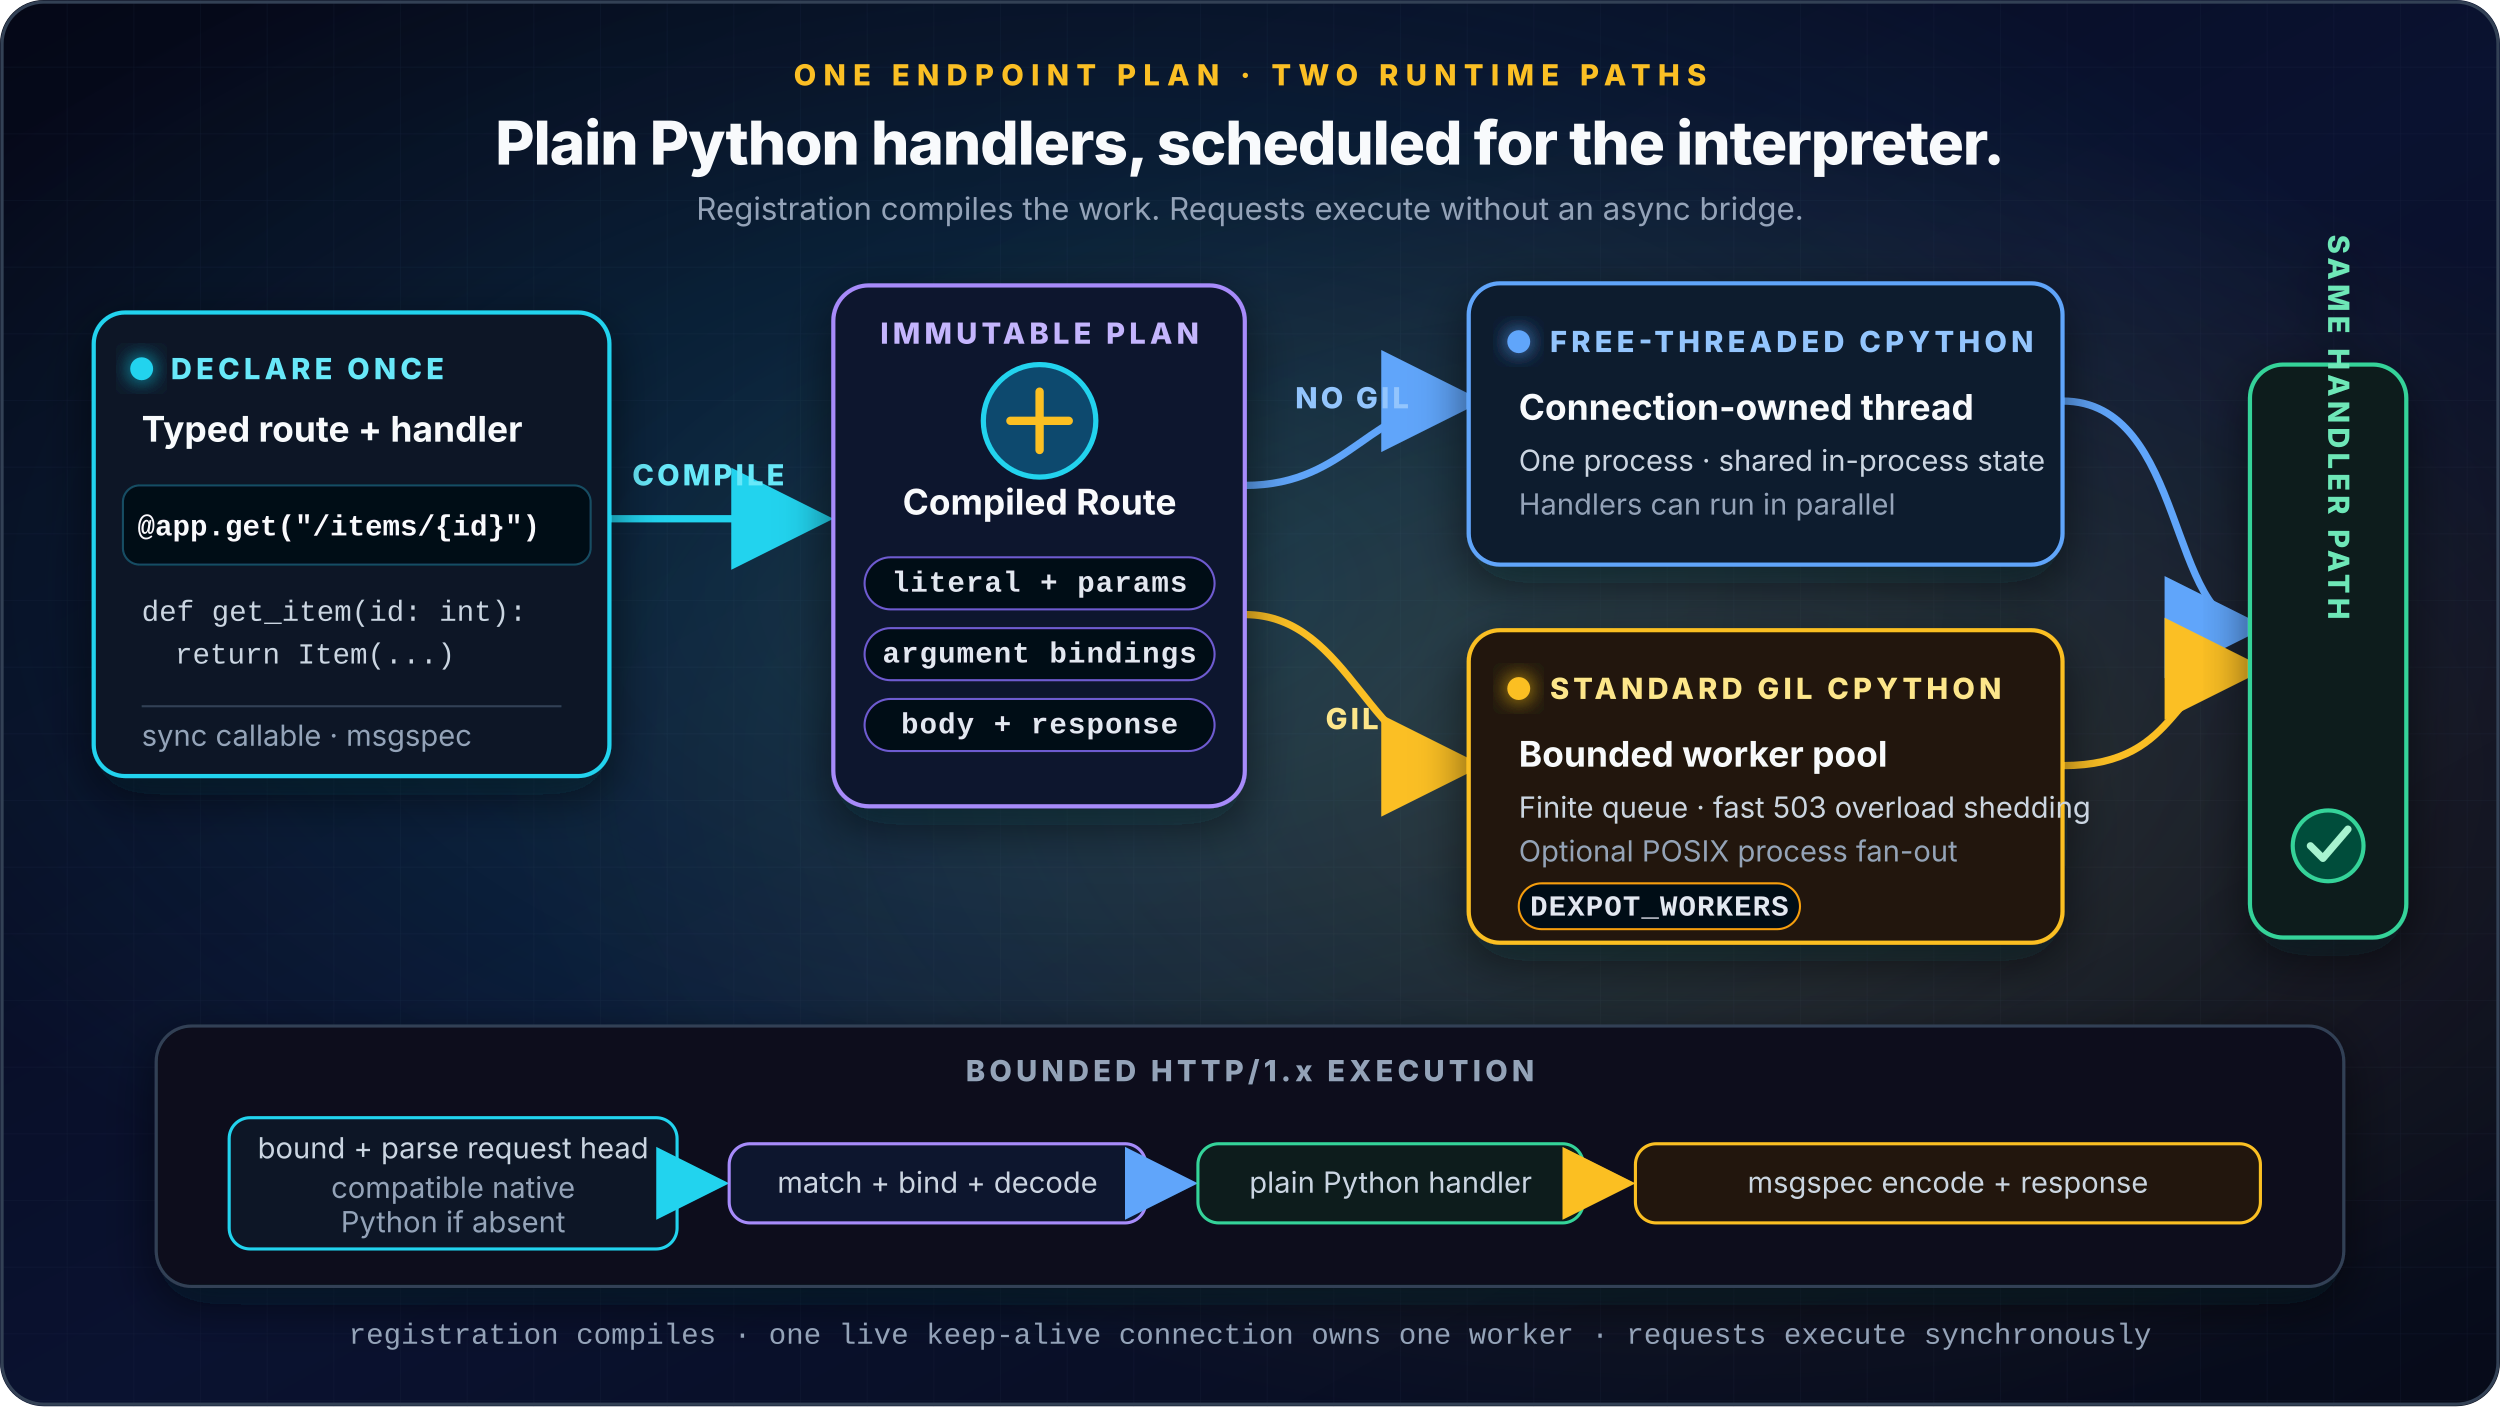
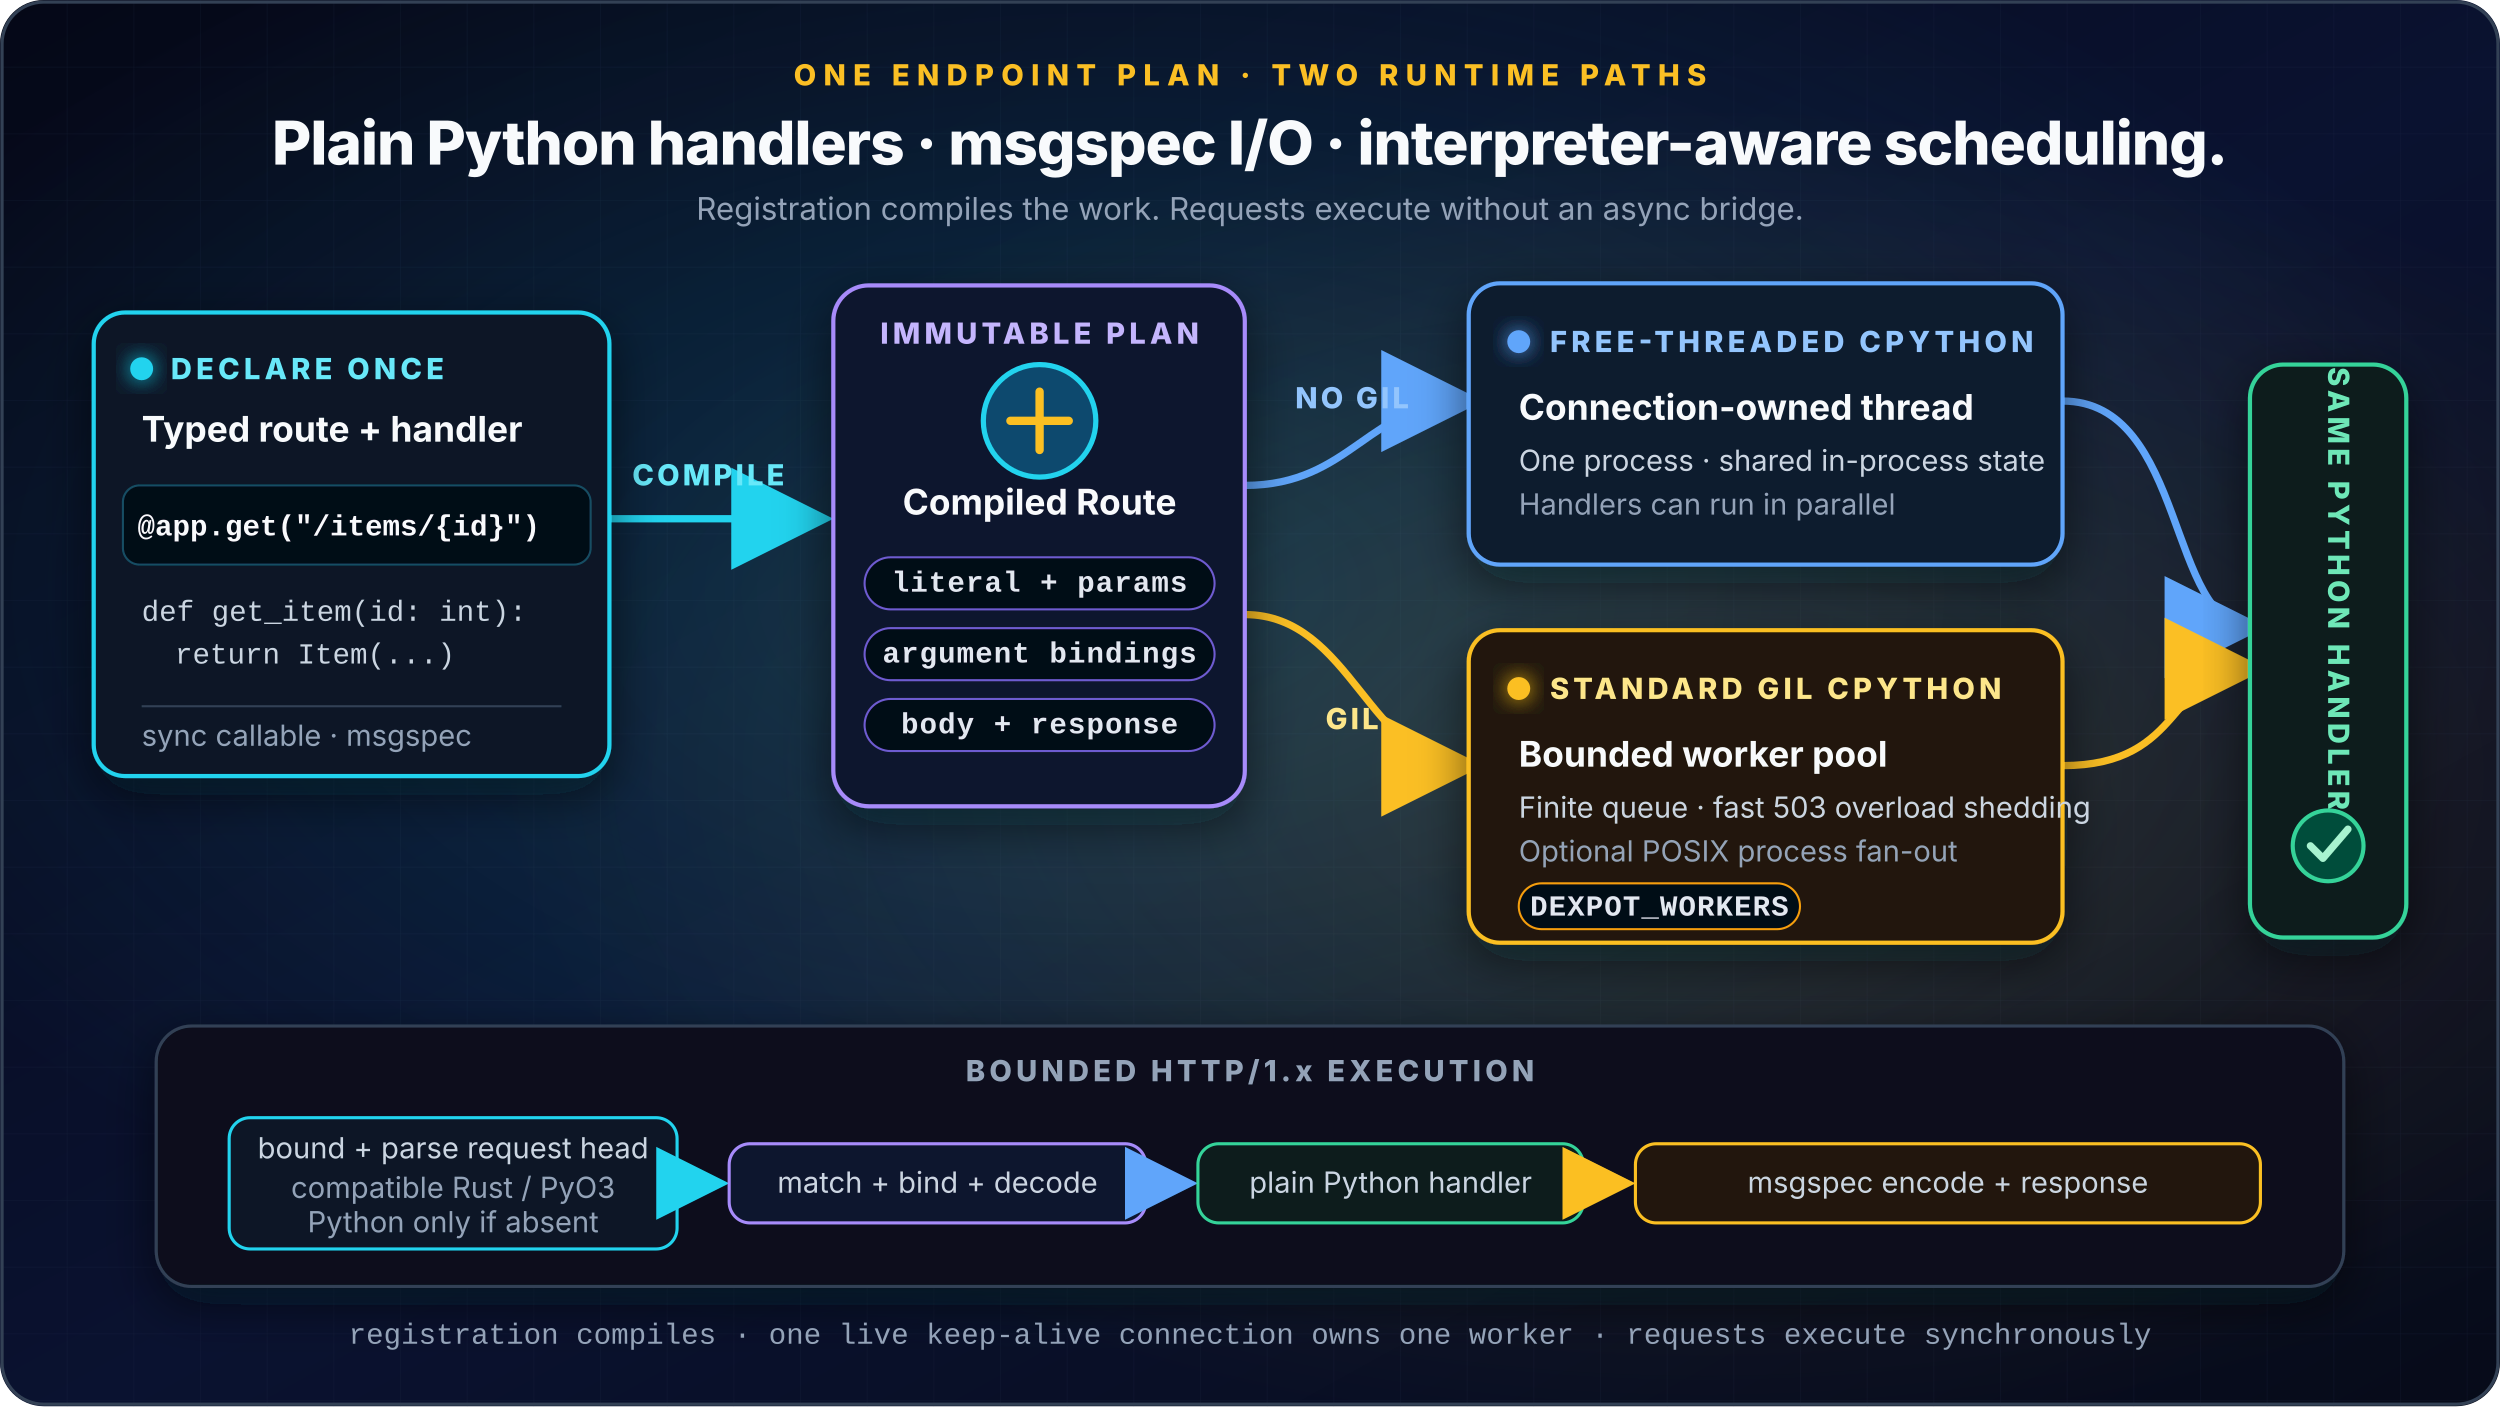
<svg xmlns="http://www.w3.org/2000/svg" width="2400" height="1350" viewBox="0 0 2400 1350" role="img" aria-labelledby="title desc">
  <defs>
    <linearGradient id="bg" x1="0" y1="0" x2="1" y2="1">
      <stop offset="0" stop-color="#050817" />
      <stop offset="0.52" stop-color="#0a1230" />
      <stop offset="1" stop-color="#070b19" />
    </linearGradient>
    <radialGradient id="cyanGlow" cx="45%" cy="42%" r="55%">
      <stop offset="0" stop-color="#22d3ee" stop-opacity="0.18" />
      <stop offset="1" stop-color="#22d3ee" stop-opacity="0" />
    </radialGradient>
    <radialGradient id="amberGlow" cx="68%" cy="55%" r="48%">
      <stop offset="0" stop-color="#fbbf24" stop-opacity="0.14" />
      <stop offset="1" stop-color="#fbbf24" stop-opacity="0" />
    </radialGradient>
    <pattern id="grid" width="64" height="64" patternUnits="userSpaceOnUse">
      <path d="M64 0H0V64" fill="none" stroke="#253250" stroke-width="1" opacity="0.28" />
    </pattern>
    <filter id="shadow" x="-30%" y="-30%" width="160%" height="160%">
      <feDropShadow dx="0" dy="16" stdDeviation="24" flood-color="#000814" flood-opacity="0.55" />
    </filter>
    <filter id="softGlow" x="-60%" y="-60%" width="220%" height="220%">
      <feGaussianBlur stdDeviation="10" result="blur" />
      <feMerge>
        <feMergeNode in="blur" />
        <feMergeNode in="SourceGraphic" />
      </feMerge>
    </filter>
    <marker id="cyanArrow" markerWidth="16" markerHeight="16" refX="13" refY="8" orient="auto" markerUnits="strokeWidth">
      <path d="M1 1L15 8L1 15Z" fill="#22d3ee" />
    </marker>
    <marker id="blueArrow" markerWidth="16" markerHeight="16" refX="13" refY="8" orient="auto" markerUnits="strokeWidth">
      <path d="M1 1L15 8L1 15Z" fill="#60a5fa" />
    </marker>
    <marker id="amberArrow" markerWidth="16" markerHeight="16" refX="13" refY="8" orient="auto" markerUnits="strokeWidth">
      <path d="M1 1L15 8L1 15Z" fill="#fbbf24" />
    </marker>
    <style>
      .sans { font-family: Inter, ui-sans-serif, -apple-system, BlinkMacSystemFont, "Segoe UI", sans-serif; }
      .mono { font-family: "SFMono-Regular", Consolas, "Liberation Mono", monospace; }
      .eyebrow { font-size: 28px; font-weight: 800; letter-spacing: 7px; }
      .headline { font-size: 58px; font-weight: 800; letter-spacing: -1px; }
      .subtitle { font-size: 30px; fill: #94a3b8; }
      .card-label { font-size: 28px; font-weight: 800; letter-spacing: 4px; }
      .card-title { font-size: 34px; font-weight: 750; fill: #f8fafc; }
      .body { font-size: 28px; fill: #cbd5e1; }
      .small { font-size: 28px; fill: #94a3b8; }
      .code { font-size: 28px; font-weight: 650; fill: #f8fafc; }
      .chip { font-size: 28px; font-weight: 750; fill: #e2e8f0; letter-spacing: 1px; }
      .flow-label { font-size: 28px; font-weight: 800; letter-spacing: 3px; }
    </style>
  </defs>
  <rect width="2400" height="1350" rx="42" fill="url(#bg)" />
  <rect width="2400" height="1350" rx="42" fill="url(#grid)" />
  <rect width="2400" height="1350" rx="42" fill="url(#cyanGlow)" />
  <rect width="2400" height="1350" rx="42" fill="url(#amberGlow)" />
  <rect x="2" y="2" width="2396" height="1346" rx="40" fill="none" stroke="#334155" stroke-width="3" />
  <text x="1200" y="82" text-anchor="middle" class="sans eyebrow" fill="#fbbf24">ONE ENDPOINT PLAN · TWO RUNTIME PATHS</text>
-   <text x="1200" y="158" text-anchor="middle" class="sans headline" fill="#f8fafc">Plain Python handlers, scheduled for the interpreter.</text>
+   <text x="1200" y="158" text-anchor="middle" class="sans headline" fill="#f8fafc">Plain Python handlers · msgspec I/O · interpreter-aware scheduling.</text>
  <text x="1200" y="211" text-anchor="middle" class="sans subtitle">Registration compiles the work. Requests execute without an async bridge.</text>
  <path d="M585 498H786" fill="none" stroke="#22d3ee" stroke-width="7" marker-end="url(#cyanArrow)" />
  <text x="680" y="466" text-anchor="middle" class="sans flow-label" fill="#67e8f9">COMPILE</text>
  <path d="M1195 466C1298 466 1314 385 1410 385" fill="none" stroke="#60a5fa" stroke-width="7" marker-end="url(#blueArrow)" />
  <text x="1298" y="392" text-anchor="middle" class="sans flow-label" fill="#93c5fd">NO GIL</text>
  <path d="M1195 590C1298 590 1314 735 1410 735" fill="none" stroke="#fbbf24" stroke-width="7" marker-end="url(#amberArrow)" />
  <text x="1298" y="700" text-anchor="middle" class="sans flow-label" fill="#fde68a">GIL</text>
  <path d="M1980 385C2100 385 2080 602 2162 602" fill="none" stroke="#60a5fa" stroke-width="7" marker-end="url(#blueArrow)" />
  <path d="M1980 735C2100 735 2080 642 2162 642" fill="none" stroke="#fbbf24" stroke-width="7" marker-end="url(#amberArrow)" />
  <g filter="url(#shadow)">
    <rect x="90" y="300" width="495" height="445" rx="30" fill="#0b1727" stroke="#22d3ee" stroke-width="4" />
    <circle cx="136" cy="354" r="11" fill="#22d3ee" filter="url(#softGlow)" />
    <text x="164" y="364" class="sans card-label" fill="#67e8f9">DECLARE ONCE</text>
    <text x="136" y="424" class="sans card-title">Typed route + handler</text>
    <rect x="118" y="466" width="449" height="76" rx="16" fill="#050817" stroke="#164e63" stroke-width="2" />
    <text x="132" y="514" class="mono code">@app.get("/items/{id}")</text>
    <text x="136" y="596" class="mono body">def get_item(id: int):</text>
    <text x="168" y="637" class="mono body">return Item(...)</text>
    <line x1="136" y1="678" x2="539" y2="678" stroke="#334155" stroke-width="2" />
    <text x="136" y="716" class="sans small">sync callable · msgspec</text>
  </g>
  <g filter="url(#shadow)">
    <rect x="800" y="274" width="395" height="500" rx="34" fill="#10152e" stroke="#a78bfa" stroke-width="4" />
    <text x="998" y="330" text-anchor="middle" class="sans card-label" fill="#c4b5fd">IMMUTABLE PLAN</text>
    <circle cx="998" cy="404" r="54" fill="#0c4a6e" stroke="#22d3ee" stroke-width="5" />
    <path d="M970 404h56M998 376v56" stroke="#fbbf24" stroke-width="8" stroke-linecap="round" />
    <text x="998" y="494" text-anchor="middle" class="sans card-title">Compiled Route</text>
    <rect x="830" y="535" width="336" height="50" rx="25" fill="#050817" stroke="#6d5bd0" stroke-width="2" />
    <text x="998" y="568" text-anchor="middle" class="mono chip">literal + params</text>
    <rect x="830" y="603" width="336" height="50" rx="25" fill="#050817" stroke="#6d5bd0" stroke-width="2" />
    <text x="998" y="636" text-anchor="middle" class="mono chip">argument bindings</text>
    <rect x="830" y="671" width="336" height="50" rx="25" fill="#050817" stroke="#6d5bd0" stroke-width="2" />
    <text x="998" y="704" text-anchor="middle" class="mono chip">body + response</text>
  </g>
  <g filter="url(#shadow)">
    <rect x="1410" y="272" width="570" height="270" rx="30" fill="#0b1a2d" stroke="#60a5fa" stroke-width="4" />
    <circle cx="1458" cy="328" r="11" fill="#60a5fa" filter="url(#softGlow)" />
    <text x="1488" y="338" class="sans card-label" fill="#93c5fd">FREE-THREADED CPYTHON</text>
    <text x="1458" y="403" class="sans card-title">Connection-owned thread</text>
    <text x="1458" y="452" class="sans body">One process · shared in-process state</text>
    <text x="1458" y="494" class="sans small">Handlers can run in parallel</text>
  </g>
  <g filter="url(#shadow)">
    <rect x="1410" y="605" width="570" height="300" rx="30" fill="#21180a" stroke="#fbbf24" stroke-width="4" />
    <circle cx="1458" cy="661" r="11" fill="#fbbf24" filter="url(#softGlow)" />
    <text x="1488" y="671" class="sans card-label" fill="#fde68a">STANDARD GIL CPYTHON</text>
    <text x="1458" y="736" class="sans card-title">Bounded worker pool</text>
    <text x="1458" y="785" class="sans body">Finite queue · fast 503 overload shedding</text>
    <text x="1458" y="827" class="sans small">Optional POSIX process fan-out</text>
    <rect x="1458" y="848" width="270" height="44" rx="22" fill="#050817" stroke="#f59e0b" stroke-width="2" />
    <text x="1593" y="879" text-anchor="middle" class="mono chip">DEXPOT_WORKERS</text>
  </g>
  <g filter="url(#shadow)">
    <rect x="2160" y="350" width="150" height="550" rx="32" fill="#081a1c" stroke="#34d399" stroke-width="4" />
-     <text x="2235" y="410" text-anchor="middle" class="sans card-label" fill="#6ee7b7" transform="rotate(90 2235 410)">SAME HANDLER PATH</text>
+     <text x="2235" y="565" text-anchor="middle" class="sans card-label" fill="#6ee7b7" transform="rotate(90 2235 565)">SAME PYTHON HANDLER</text>
    <circle cx="2235" cy="812" r="34" fill="#064e3b" stroke="#34d399" stroke-width="4" />
    <path d="M2218 812l12 12 24-28" fill="none" stroke="#a7f3d0" stroke-width="7" stroke-linecap="round" stroke-linejoin="round" />
  </g>
  <g filter="url(#shadow)">
    <rect x="150" y="985" width="2100" height="250" rx="34" fill="#080d1c" stroke="#334155" stroke-width="3" />
    <text x="1200" y="1038" text-anchor="middle" class="sans card-label" fill="#94a3b8">BOUNDED HTTP/1.x EXECUTION</text>
    <rect x="220" y="1073" width="430" height="126" rx="20" fill="#0b1727" stroke="#22d3ee" stroke-width="3" />
    <text x="435" y="1112" text-anchor="middle" class="sans body">bound + parse request head</text>
-     <text x="435" y="1150" text-anchor="middle" class="sans small" fill="#67e8f9">compatible native</text>
-     <text x="435" y="1183" text-anchor="middle" class="sans small">Python if absent</text>
+     <text x="435" y="1150" text-anchor="middle" class="sans small" fill="#67e8f9">compatible Rust / PyO3</text>
+     <text x="435" y="1183" text-anchor="middle" class="sans small">Python only if absent</text>
    <path d="M650 1136H690" stroke="#22d3ee" stroke-width="5" marker-end="url(#cyanArrow)" />
    <rect x="700" y="1098" width="400" height="76" rx="20" fill="#10152e" stroke="#a78bfa" stroke-width="3" />
    <text x="900" y="1145" text-anchor="middle" class="sans body">match + bind + decode</text>
    <path d="M1100 1136H1140" stroke="#a78bfa" stroke-width="5" marker-end="url(#blueArrow)" />
    <rect x="1150" y="1098" width="370" height="76" rx="20" fill="#081a1c" stroke="#34d399" stroke-width="3" />
    <text x="1335" y="1145" text-anchor="middle" class="sans body">plain Python handler</text>
    <path d="M1520 1136H1560" stroke="#34d399" stroke-width="5" marker-end="url(#amberArrow)" />
    <rect x="1570" y="1098" width="600" height="76" rx="20" fill="#21180a" stroke="#fbbf24" stroke-width="3" />
    <text x="1870" y="1145" text-anchor="middle" class="sans body">msgspec encode + response</text>
  </g>
  <text x="1200" y="1290" text-anchor="middle" class="mono small" fill="#94a3b8">registration compiles · one live keep-alive connection owns one worker · requests execute synchronously</text>
</svg>
